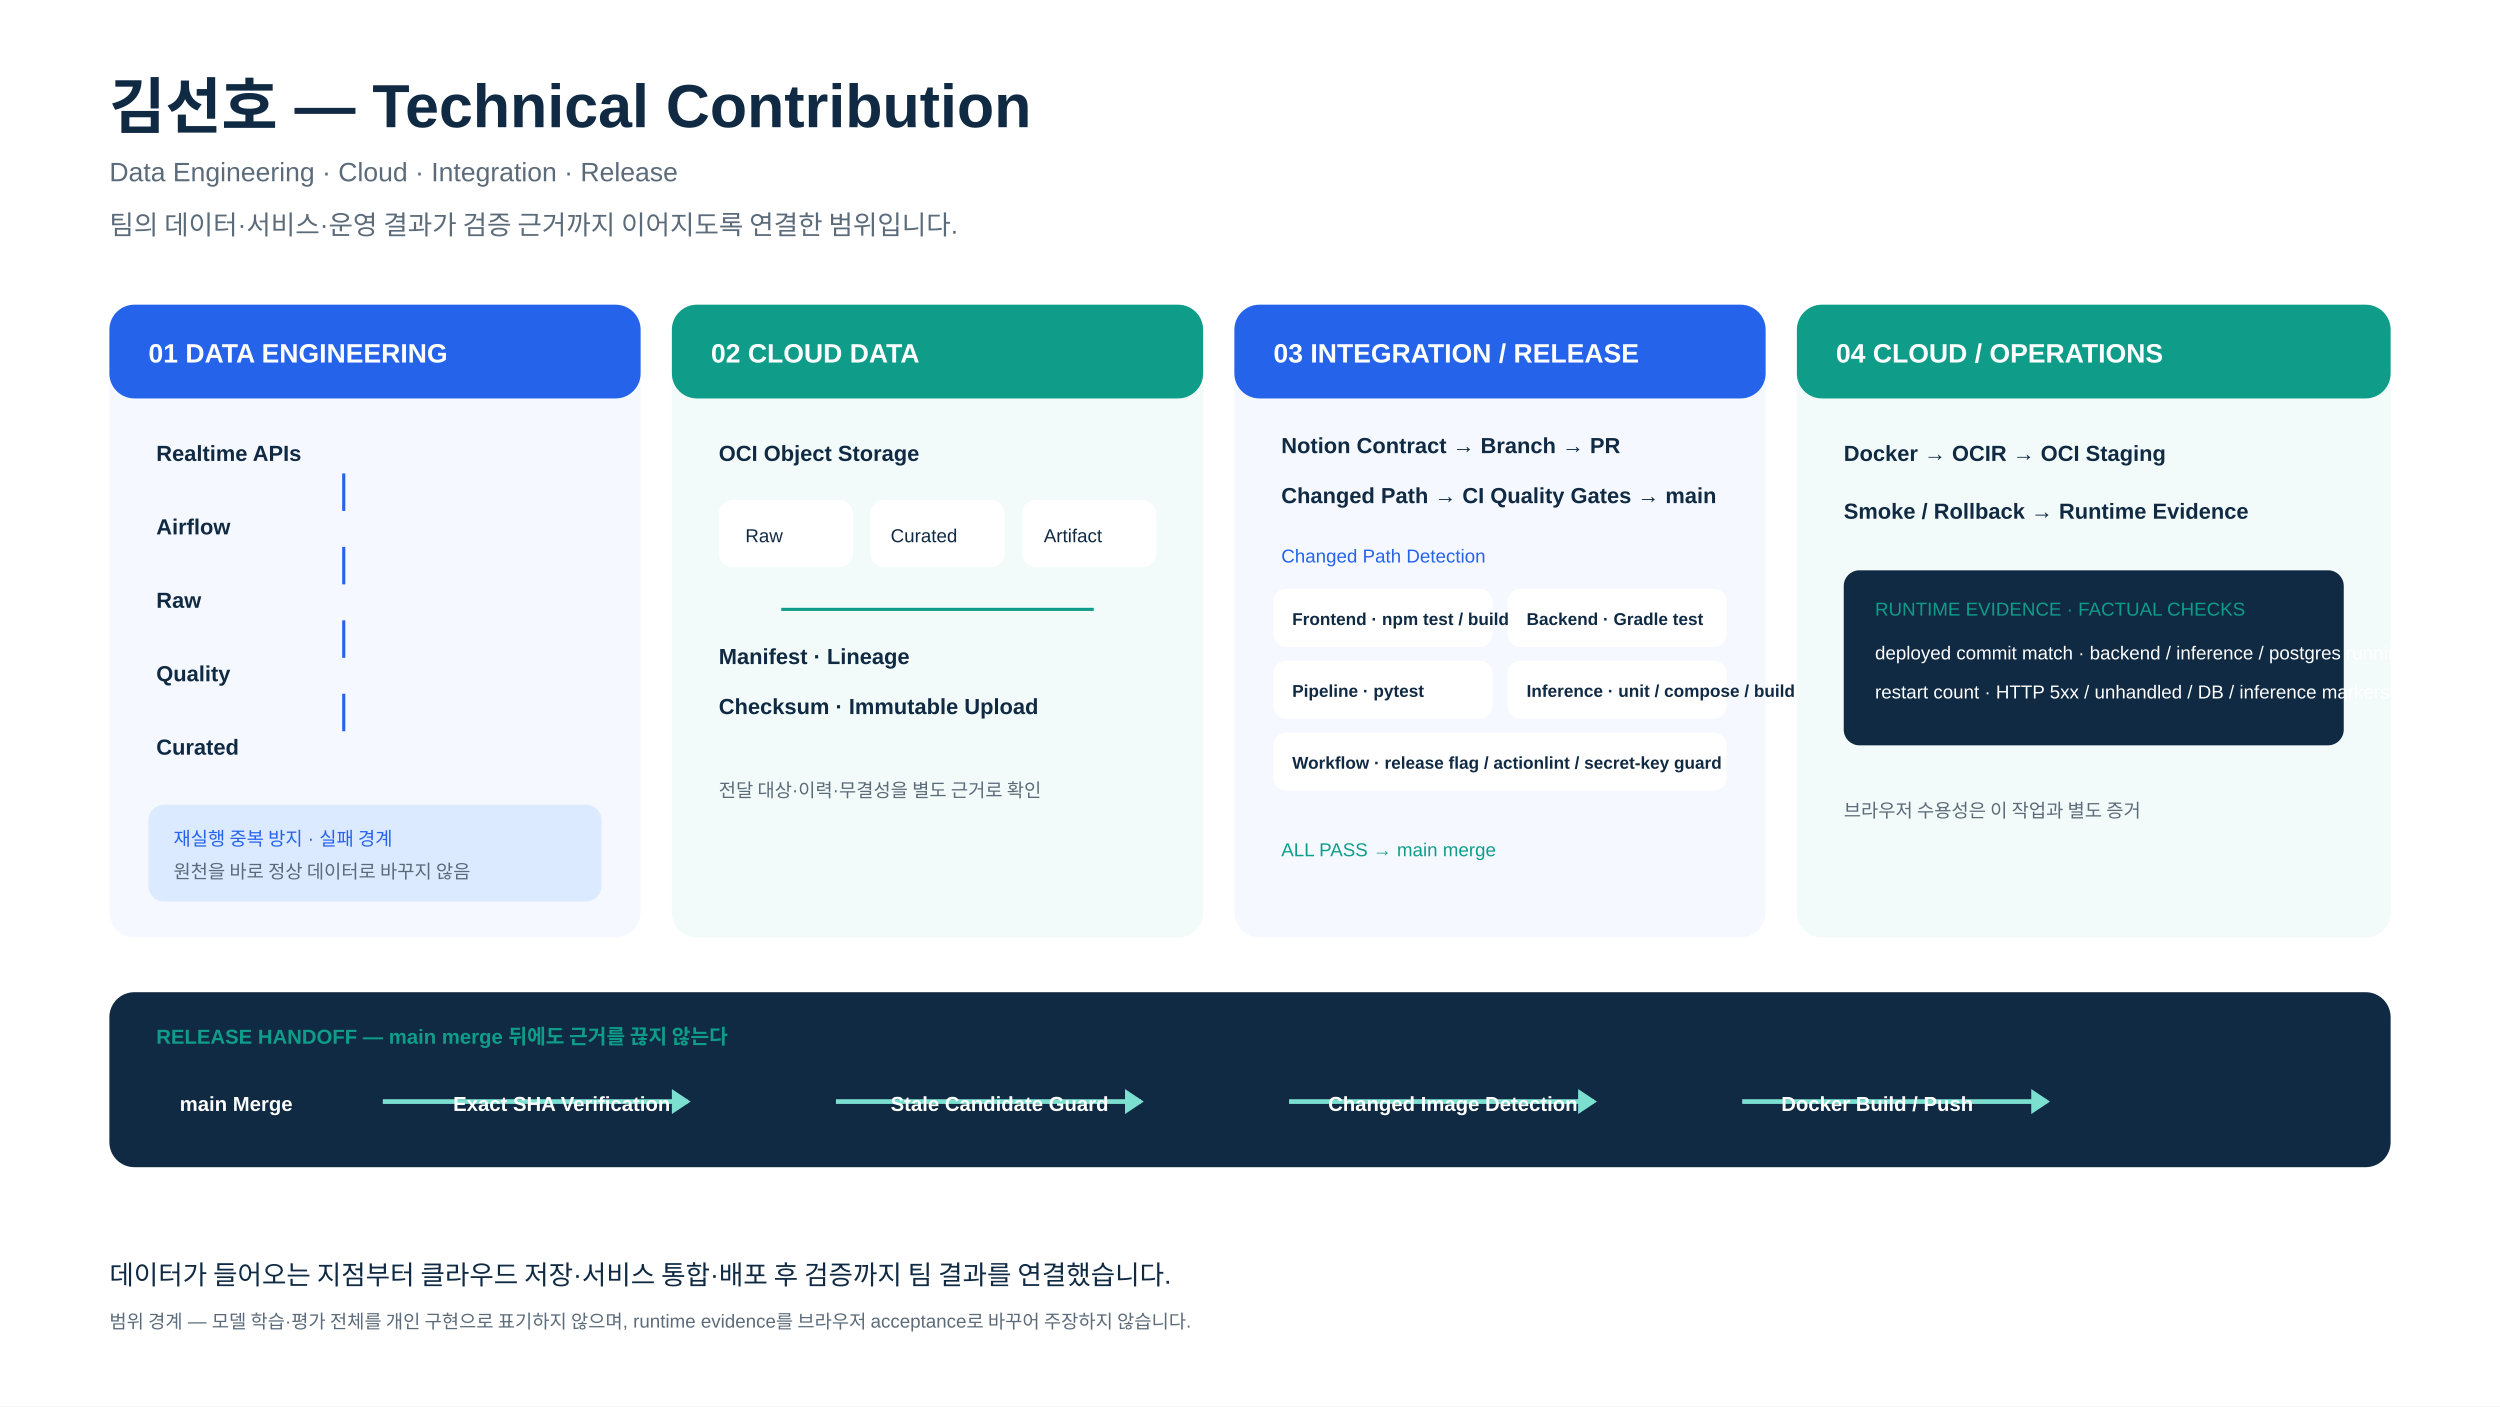
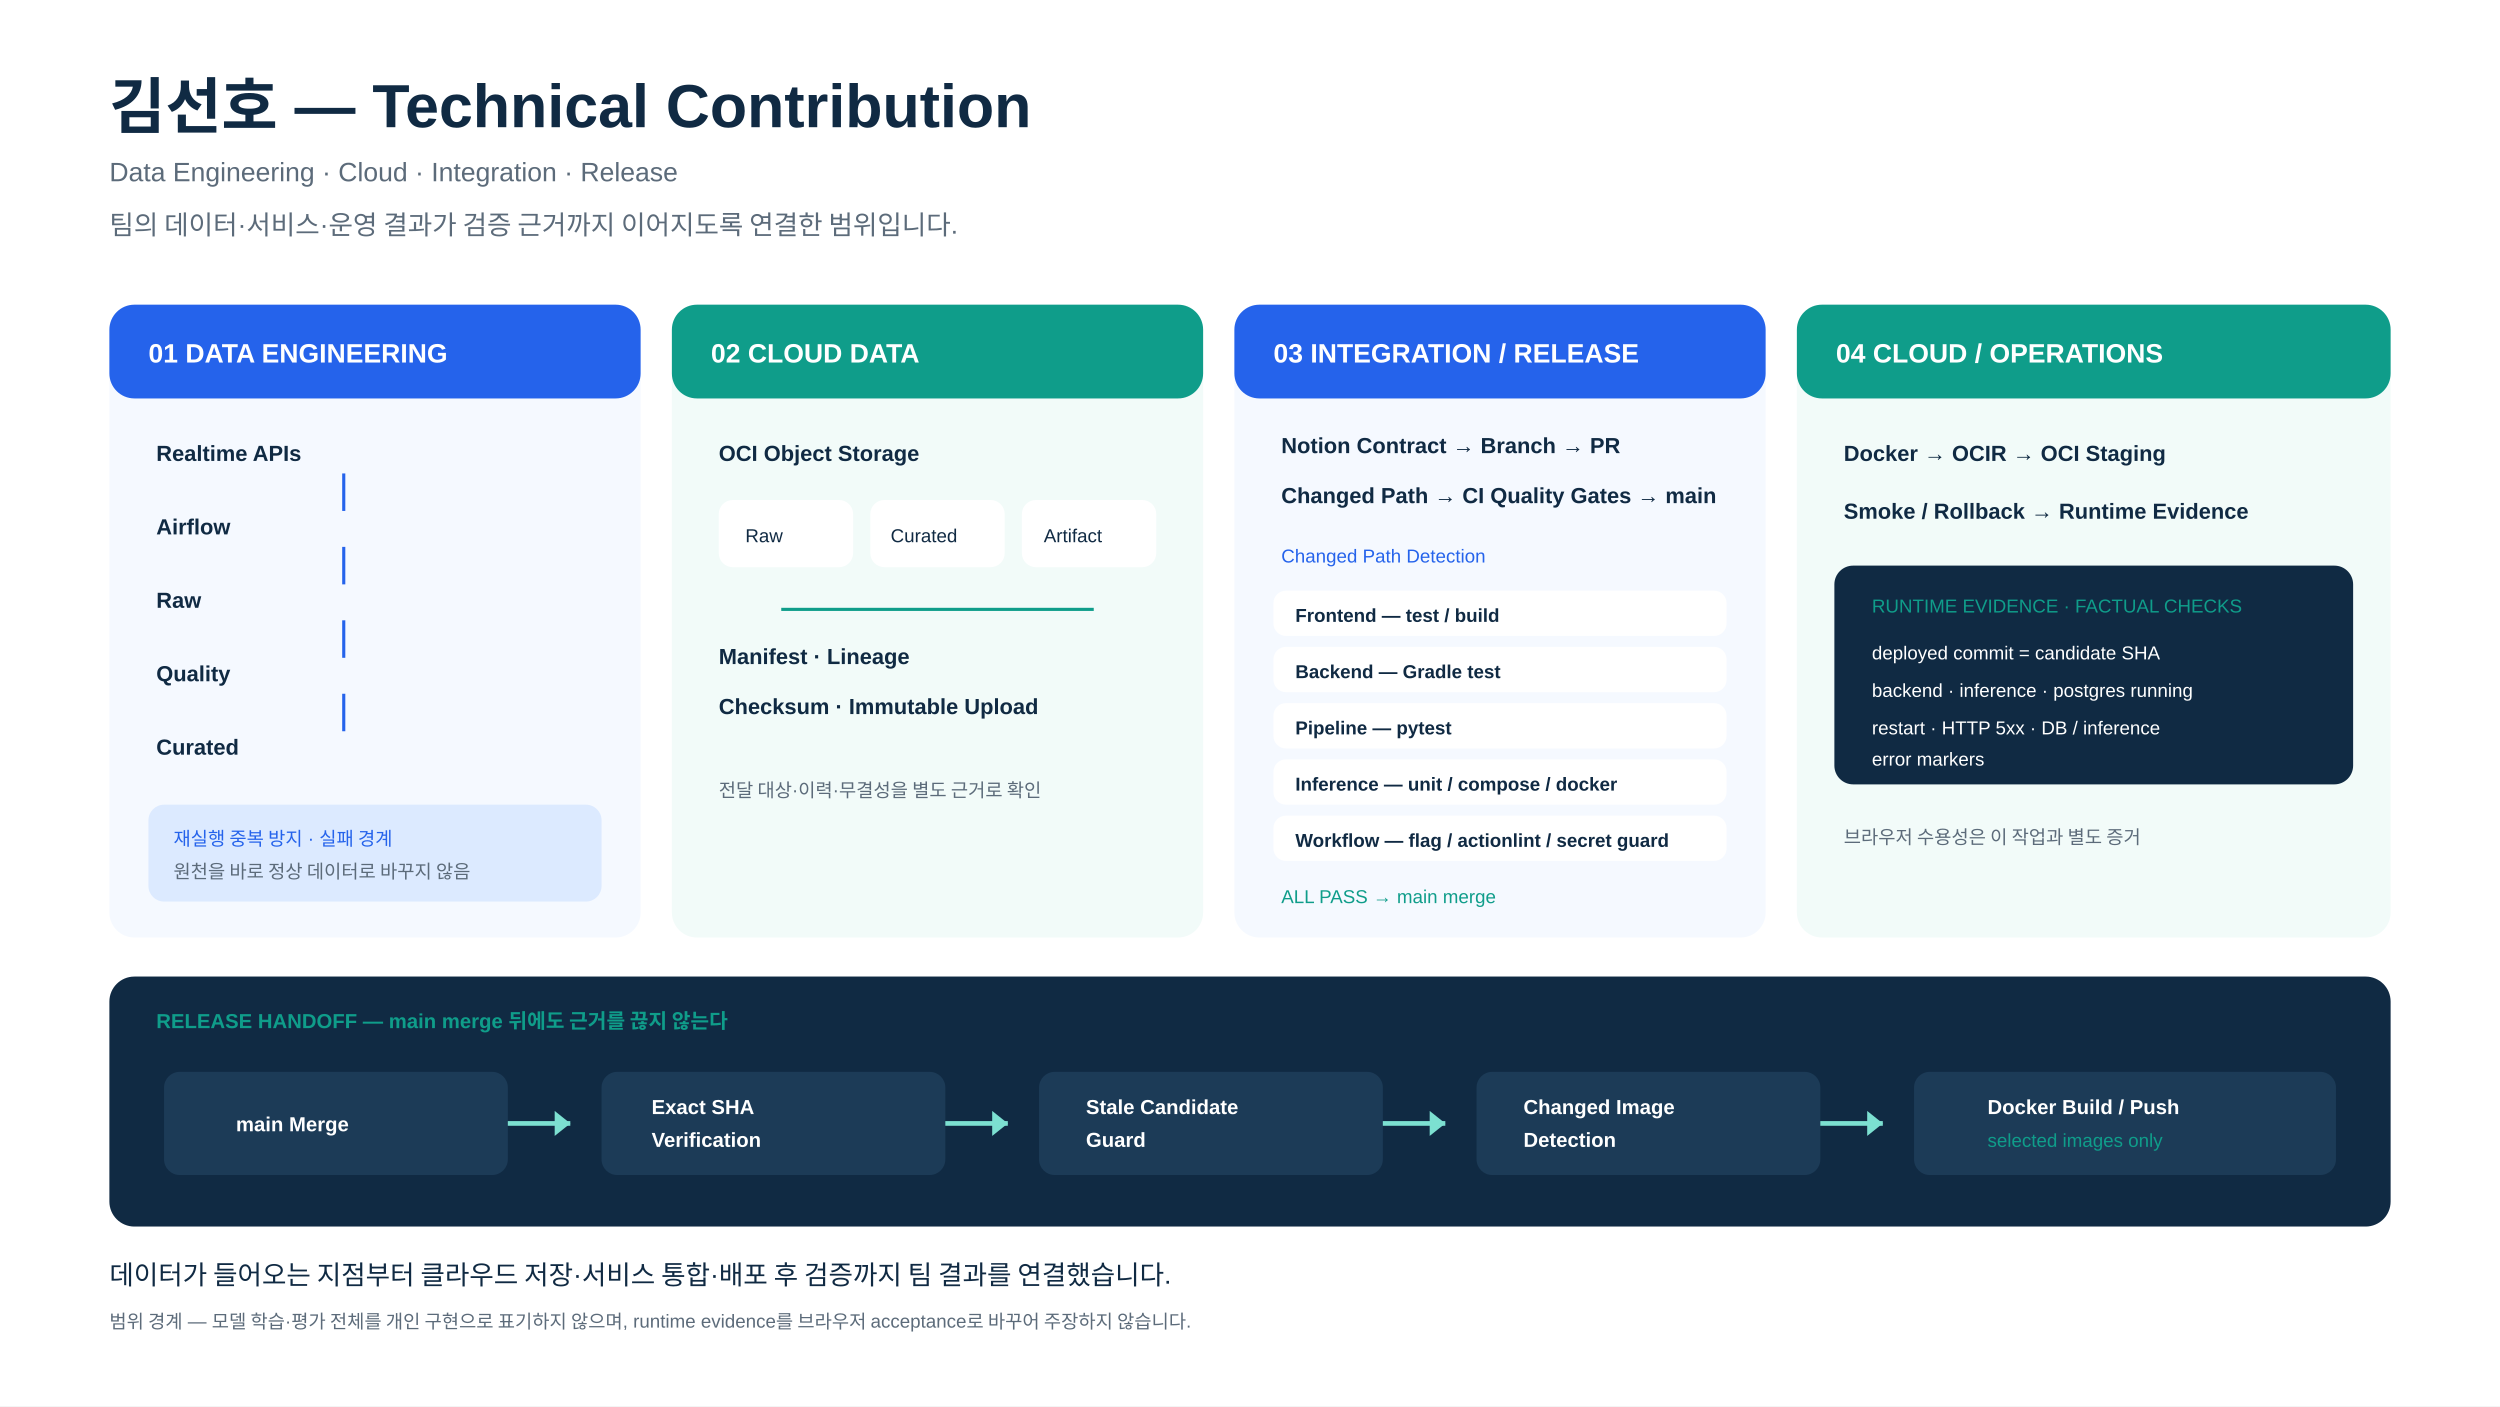
<svg xmlns="http://www.w3.org/2000/svg" viewBox="0 0 1600 900" role="img" aria-labelledby="title desc">
-   <style>text{font-family:Arial,'Noto Sans KR',sans-serif}.text-main{fill:#102A43}.text-muted{fill:#5C6B7A}.text-white{fill:#FFFFFF}.text-teal{fill:#0F9D8A}.text-blue{fill:#2563EB}.title{font-size:39px;font-weight:800}.sub{font-size:17px}.pillar{font-size:17px;font-weight:800}.item{font-size:14px;font-weight:700}.note{font-size:12px}.gate{font-size:11px;font-weight:700}.chain{font-size:13px;font-weight:800}</style>
+   <style>text{font-family:Arial,'Noto Sans KR',sans-serif}.text-main{fill:#102A43}.text-muted{fill:#5C6B7A}.text-white{fill:#FFFFFF}.text-teal{fill:#0F9D8A}.text-blue{fill:#2563EB}.title{font-size:39px;font-weight:800}.sub{font-size:17px}.pillar{font-size:17px;font-weight:800}.item{font-size:14px;font-weight:700}.note{font-size:12px}.gate{font-size:12px;font-weight:700}.chain{font-size:13px;font-weight:800}</style>
  <rect width="1600" height="900" fill="#FFFFFF" />
  <text x="70" y="82" class="title text-main">김선호 — Technical Contribution</text>
  <text x="70" y="116" class="sub text-muted">Data Engineering · Cloud · Integration · Release</text>
  <text x="70" y="150" class="sub text-muted">팀의 데이터·서비스·운영 결과가 검증 근거까지 이어지도록 연결한 범위입니다.</text>
  <g>
    <rect x="70" y="195" width="340" height="405" rx="16" fill="#F5F9FF" />
    <rect x="70" y="195" width="340" height="60" rx="16" fill="#2563EB" />
    <text x="95" y="232" class="pillar text-white">01  DATA ENGINEERING</text>
    <text x="100" y="295" class="item text-main">Realtime APIs</text>
    <path d="M220 303v24" stroke="#2563EB" stroke-width="2" />
    <text x="100" y="342" class="item text-main">Airflow</text>
    <path d="M220 350v24" stroke="#2563EB" stroke-width="2" />
    <text x="100" y="389" class="item text-main">Raw</text>
    <path d="M220 397v24" stroke="#2563EB" stroke-width="2" />
    <text x="100" y="436" class="item text-main">Quality</text>
    <path d="M220 444v24" stroke="#2563EB" stroke-width="2" />
    <text x="100" y="483" class="item text-main">Curated</text>
    <rect x="95" y="515" width="290" height="62" rx="10" fill="#DCEAFF" />
    <text x="111" y="541" class="note text-blue">재실행 중복 방지 · 실패 경계</text>
    <text x="111" y="562" class="note text-muted">원천을 바로 정상 데이터로 바꾸지 않음</text>
  </g>
  <g>
    <rect x="430" y="195" width="340" height="405" rx="16" fill="#F2FBF9" />
    <rect x="430" y="195" width="340" height="60" rx="16" fill="#0F9D8A" />
    <text x="455" y="232" class="pillar text-white">02  CLOUD DATA</text>
    <text x="460" y="295" class="item text-main">OCI Object Storage</text>
    <rect x="460" y="320" width="86" height="43" rx="9" fill="#FFFFFF" />
    <rect x="557" y="320" width="86" height="43" rx="9" fill="#FFFFFF" />
    <rect x="654" y="320" width="86" height="43" rx="9" fill="#FFFFFF" />
    <text x="477" y="347" class="note text-main">Raw</text>
    <text x="570" y="347" class="note text-main">Curated</text>
    <text x="668" y="347" class="note text-main">Artifact</text>
    <path d="M500 390H700" stroke="#0F9D8A" stroke-width="2" />
    <text x="460" y="425" class="item text-main">Manifest · Lineage</text>
    <text x="460" y="457" class="item text-main">Checksum · Immutable Upload</text>
    <text x="460" y="510" class="note text-muted">전달 대상·이력·무결성을 별도 근거로 확인</text>
  </g>
  <g>
    <rect x="790" y="195" width="340" height="405" rx="16" fill="#F5F9FF" />
    <rect x="790" y="195" width="340" height="60" rx="16" fill="#2563EB" />
    <text x="815" y="232" class="pillar text-white">03  INTEGRATION / RELEASE</text>
    <text x="820" y="290" class="item text-main">Notion Contract → Branch → PR</text>
    <text x="820" y="322" class="item text-main">Changed Path → CI Quality Gates → main</text>
    <text x="820" y="360" class="note text-blue">Changed Path Detection</text>
    <g>
-       <rect x="815" y="377" width="140" height="37" rx="8" fill="#FFFFFF" />
-       <rect x="965" y="377" width="140" height="37" rx="8" fill="#FFFFFF" />
-       <rect x="815" y="423" width="140" height="37" rx="8" fill="#FFFFFF" />
-       <rect x="965" y="423" width="140" height="37" rx="8" fill="#FFFFFF" />
-       <rect x="815" y="469" width="290" height="37" rx="8" fill="#FFFFFF" />
+       <rect x="815" y="378" width="290" height="29" rx="8" fill="#FFFFFF" />
+       <rect x="815" y="414" width="290" height="29" rx="8" fill="#FFFFFF" />
+       <rect x="815" y="450" width="290" height="29" rx="8" fill="#FFFFFF" />
+       <rect x="815" y="486" width="290" height="29" rx="8" fill="#FFFFFF" />
+       <rect x="815" y="522" width="290" height="29" rx="8" fill="#FFFFFF" />
    </g>
-     <text x="827" y="400" class="gate text-main">Frontend · npm test / build</text>
-     <text x="977" y="400" class="gate text-main">Backend · Gradle test</text>
-     <text x="827" y="446" class="gate text-main">Pipeline · pytest</text>
-     <text x="977" y="446" class="gate text-main">Inference · unit / compose / build</text>
-     <text x="827" y="492" class="gate text-main">Workflow · release flag / actionlint / secret-key guard</text>
-     <text x="820" y="548" class="note text-teal">ALL PASS → main merge</text>
+     <text x="829" y="398" class="gate text-main">Frontend — test / build</text>
+     <text x="829" y="434" class="gate text-main">Backend — Gradle test</text>
+     <text x="829" y="470" class="gate text-main">Pipeline — pytest</text>
+     <text x="829" y="506" class="gate text-main">Inference — unit / compose / docker</text>
+     <text x="829" y="542" class="gate text-main">Workflow — flag / actionlint / secret guard</text>
+     <text x="820" y="578" class="note text-teal">ALL PASS → main merge</text>
  </g>
  <g>
    <rect x="1150" y="195" width="380" height="405" rx="16" fill="#F2FBF9" />
    <rect x="1150" y="195" width="380" height="60" rx="16" fill="#0F9D8A" />
    <text x="1175" y="232" class="pillar text-white">04  CLOUD / OPERATIONS</text>
    <text x="1180" y="295" class="item text-main">Docker → OCIR → OCI Staging</text>
    <text x="1180" y="332" class="item text-main">Smoke / Rollback → Runtime Evidence</text>
-     <rect x="1180" y="365" width="320" height="112" rx="10" fill="#102A43" />
-     <text x="1200" y="394" class="note text-teal">RUNTIME EVIDENCE · FACTUAL CHECKS</text>
-     <text x="1200" y="422" class="note text-white">deployed commit match · backend / inference / postgres running</text>
-     <text x="1200" y="447" class="note text-white">restart count · HTTP 5xx / unhandled / DB / inference markers</text>
-     <text x="1180" y="523" class="note text-muted">브라우저 수용성은 이 작업과 별도 증거</text>
+     <rect x="1174" y="362" width="332" height="140" rx="12" fill="#102A43" />
+     <text x="1198" y="392" class="note text-teal">RUNTIME EVIDENCE · FACTUAL CHECKS</text>
+     <text x="1198" y="422" class="note text-white">deployed commit = candidate SHA</text>
+     <text x="1198" y="446" class="note text-white">backend · inference · postgres running</text>
+     <text x="1198" y="470" class="note text-white">restart · HTTP 5xx · DB / inference</text>
+     <text x="1198" y="490" class="note text-white">error markers</text>
+     <text x="1180" y="540" class="note text-muted">브라우저 수용성은 이 작업과 별도 증거</text>
  </g>
-   <rect x="70" y="635" width="1460" height="112" rx="16" fill="#102A43" />
-   <text x="100" y="668" class="chain text-teal">RELEASE HANDOFF — main merge 뒤에도 근거를 끊지 않는다</text>
+   <rect x="70" y="625" width="1460" height="160" rx="16" fill="#102A43" />
+   <text x="100" y="658" class="chain text-teal">RELEASE HANDOFF — main merge 뒤에도 근거를 끊지 않는다</text>
+   <g>
+     <rect x="105" y="686" width="220" height="66" rx="10" fill="#1C3B57" />
+     <rect x="385" y="686" width="220" height="66" rx="10" fill="#1C3B57" />
+     <rect x="665" y="686" width="220" height="66" rx="10" fill="#1C3B57" />
+     <rect x="945" y="686" width="220" height="66" rx="10" fill="#1C3B57" />
+     <rect x="1225" y="686" width="270" height="66" rx="10" fill="#1C3B57" />
+   </g>
  <g fill="none" stroke="#7CE0D1" stroke-width="3">
-     <path d="M245 705H440" />
-     <path d="M535 705H730" />
-     <path d="M825 705H1020" />
-     <path d="M1115 705H1310" />
+     <path d="M325 719H365" />
+     <path d="M605 719H645" />
+     <path d="M885 719H925" />
+     <path d="M1165 719H1205" />
  </g>
  <g fill="#7CE0D1">
-     <path d="M430 697l12 8-12 8" />
-     <path d="M720 697l12 8-12 8" />
-     <path d="M1010 697l12 8-12 8" />
-     <path d="M1300 697l12 8-12 8" />
+     <path d="M355 711l10 8-10 8" />
+     <path d="M635 711l10 8-10 8" />
+     <path d="M915 711l10 8-10 8" />
+     <path d="M1195 711l10 8-10 8" />
  </g>
  <g>
-     <text x="115" y="711" class="chain text-white">main Merge</text>
-     <text x="290" y="711" class="chain text-white">Exact SHA Verification</text>
-     <text x="570" y="711" class="chain text-white">Stale Candidate Guard</text>
-     <text x="850" y="711" class="chain text-white">Changed Image Detection</text>
-     <text x="1140" y="711" class="chain text-white">Docker Build / Push</text>
+     <text x="151" y="724" class="chain text-white">main Merge</text>
+     <text x="417" y="713" class="chain text-white">Exact SHA</text>
+     <text x="417" y="734" class="chain text-white">Verification</text>
+     <text x="695" y="713" class="chain text-white">Stale Candidate</text>
+     <text x="695" y="734" class="chain text-white">Guard</text>
+     <text x="975" y="713" class="chain text-white">Changed Image</text>
+     <text x="975" y="734" class="chain text-white">Detection</text>
+     <text x="1272" y="713" class="chain text-white">Docker Build / Push</text>
+     <text x="1272" y="734" class="note text-teal">selected images only</text>
  </g>
  <text x="70" y="822" class="sub text-main">데이터가 들어오는 지점부터 클라우드 저장·서비스 통합·배포 후 검증까지 팀 결과를 연결했습니다.</text>
  <text x="70" y="850" class="note text-muted">범위 경계 — 모델 학습·평가 전체를 개인 구현으로 표기하지 않으며, runtime evidence를 브라우저 acceptance로 바꾸어 주장하지 않습니다.</text>
</svg>
